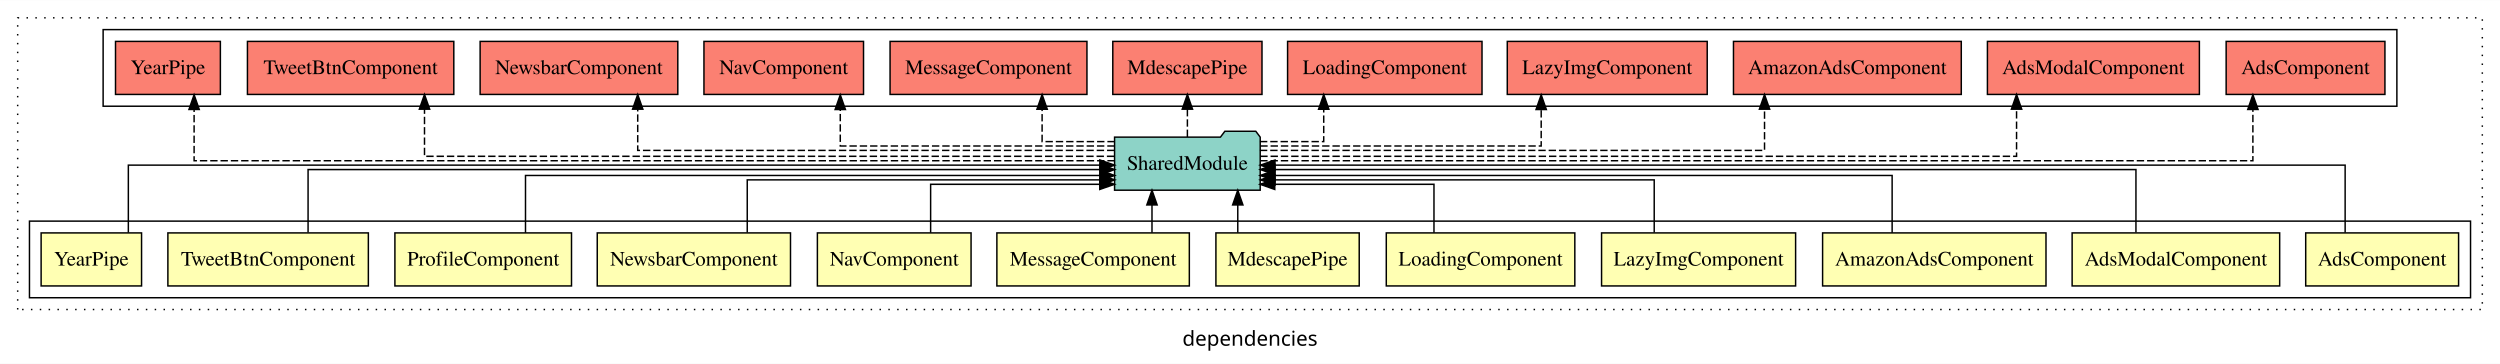
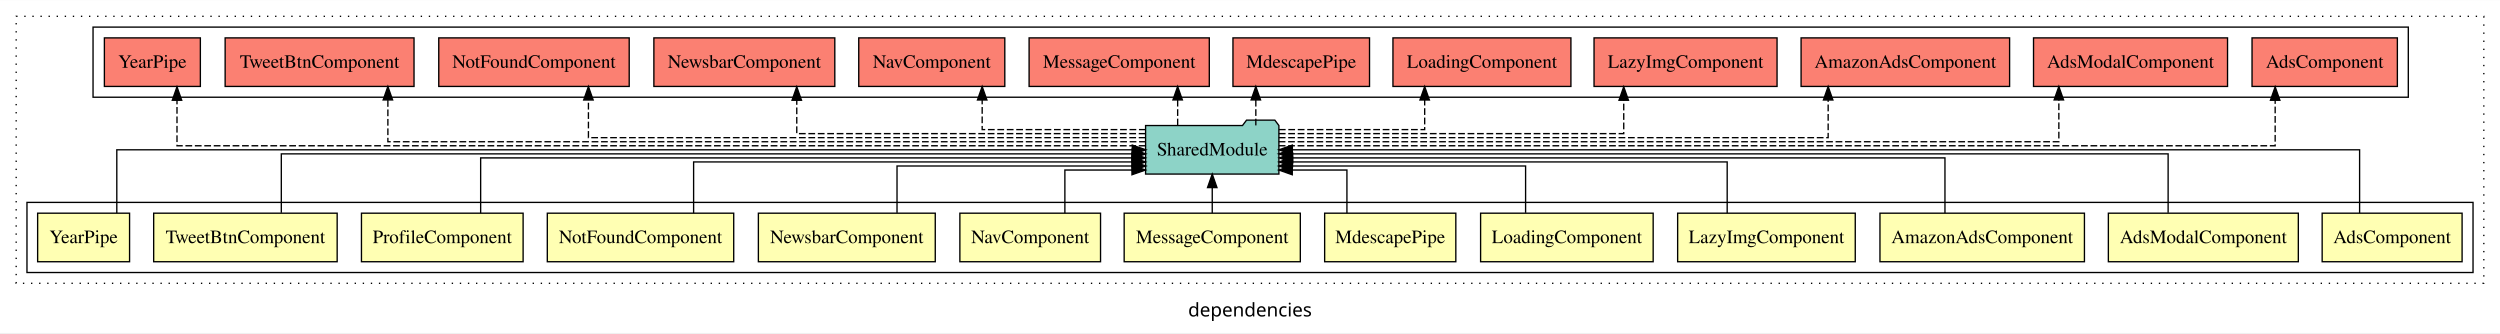
- <svg xmlns="http://www.w3.org/2000/svg" width="1697pt" height="247pt" viewBox="0.00 0.00 1697.00 246.80">
+ <svg xmlns="http://www.w3.org/2000/svg" width="1854pt" height="247pt" viewBox="0.00 0.00 1854.00 246.80">
  <g id="graph0" class="graph" transform="scale(1 1) rotate(0) translate(4 242.8)">
-     <polygon fill="white" stroke="transparent" points="-4,4 -4,-242.8 1693,-242.8 1693,4 -4,4" />
-     <text text-anchor="middle" x="844.5" y="-8.2" font-family="sans-serif" font-size="14.00">dependencies</text>
+     <polygon fill="white" stroke="transparent" points="-4,4 -4,-242.8 1850,-242.8 1850,4 -4,4" />
+     <text text-anchor="middle" x="923" y="-8.2" font-family="sans-serif" font-size="14.00">dependencies</text>
    <g id="clust1" class="cluster">
-       <polygon fill="none" stroke="black" stroke-dasharray="1,5" points="8,-32.8 8,-230.8 1681,-230.8 1681,-32.8 8,-32.8" />
+       <polygon fill="none" stroke="black" stroke-dasharray="1,5" points="8,-32.8 8,-230.8 1838,-230.8 1838,-32.8 8,-32.8" />
+     </g>
+     <g id="clust17" class="cluster">
+       <polygon fill="none" stroke="black" points="65,-170.8 65,-222.8 1782,-222.8 1782,-170.8 65,-170.8" />
    </g>
    <g id="clust2" class="cluster">
-       <polygon fill="none" stroke="black" points="16,-40.8 16,-92.8 1673,-92.8 1673,-40.8 16,-40.8" />
-     </g>
-     <g id="clust16" class="cluster">
-       <polygon fill="none" stroke="black" points="66,-170.8 66,-222.8 1623,-222.8 1623,-170.8 66,-170.8" />
+       <polygon fill="none" stroke="black" points="16,-40.8 16,-92.8 1830,-92.8 1830,-40.8 16,-40.8" />
    </g>
    <g id="node1" class="node">
-       <polygon fill="#ffffb3" stroke="black" points="1664.89,-84.8 1561.11,-84.8 1561.11,-48.8 1664.89,-48.8 1664.89,-84.8" />
-       <text text-anchor="middle" x="1613" y="-62.6" font-family="Times,serif" font-size="14.00">AdsComponent</text>
-     </g>
-     <g id="node13" class="node">
-       <polygon fill="#8dd3c7" stroke="black" points="851.43,-149.8 848.43,-153.8 827.43,-153.8 824.43,-149.8 752.57,-149.8 752.57,-113.8 851.43,-113.8 851.43,-149.8" />
-       <text text-anchor="middle" x="802" y="-127.6" font-family="Times,serif" font-size="14.00">SharedModule</text>
+       <polygon fill="#ffffb3" stroke="black" points="1821.89,-84.8 1718.11,-84.8 1718.11,-48.8 1821.89,-48.8 1821.89,-84.8" />
+       <text text-anchor="middle" x="1770" y="-62.6" font-family="Times,serif" font-size="14.00">AdsComponent</text>
+     </g>
+     <g id="node14" class="node">
+       <polygon fill="#8dd3c7" stroke="black" points="944.43,-149.8 941.43,-153.8 920.43,-153.8 917.43,-149.8 845.57,-149.8 845.57,-113.8 944.43,-113.8 944.43,-149.8" />
+       <text text-anchor="middle" x="895" y="-127.6" font-family="Times,serif" font-size="14.00">SharedModule</text>
    </g>
    <g id="edge1" class="edge">
-       <path fill="none" stroke="black" d="M1587.88,-84.97C1587.88,-103.89 1587.88,-130.8 1587.88,-130.8 1587.88,-130.8 861.46,-130.8 861.46,-130.8" />
-       <polygon fill="black" stroke="black" points="861.46,-127.3 851.46,-130.8 861.46,-134.3 861.46,-127.3" />
+       <path fill="none" stroke="black" d="M1745.88,-84.91C1745.88,-104.14 1745.88,-131.8 1745.88,-131.8 1745.88,-131.8 954.42,-131.8 954.42,-131.8" />
+       <polygon fill="black" stroke="black" points="954.42,-128.3 944.42,-131.8 954.42,-135.3 954.42,-128.3" />
    </g>
    <g id="node2" class="node">
-       <polygon fill="#ffffb3" stroke="black" points="1543.44,-84.8 1402.56,-84.8 1402.56,-48.8 1543.44,-48.8 1543.44,-84.8" />
-       <text text-anchor="middle" x="1473" y="-62.6" font-family="Times,serif" font-size="14.00">AdsModalComponent</text>
+       <polygon fill="#ffffb3" stroke="black" points="1700.44,-84.8 1559.56,-84.8 1559.56,-48.8 1700.44,-48.8 1700.44,-84.8" />
+       <text text-anchor="middle" x="1630" y="-62.6" font-family="Times,serif" font-size="14.00">AdsModalComponent</text>
    </g>
    <g id="edge2" class="edge">
-       <path fill="none" stroke="black" d="M1445.88,-85.1C1445.88,-103.07 1445.88,-127.8 1445.88,-127.8 1445.88,-127.8 861.45,-127.8 861.45,-127.8" />
-       <polygon fill="black" stroke="black" points="861.45,-124.3 851.45,-127.8 861.45,-131.3 861.45,-124.3" />
+       <path fill="none" stroke="black" d="M1603.88,-85.07C1603.88,-103.36 1603.88,-128.8 1603.88,-128.8 1603.88,-128.8 954.28,-128.8 954.28,-128.8" />
+       <polygon fill="black" stroke="black" points="954.28,-125.3 944.28,-128.8 954.28,-132.3 954.28,-125.3" />
    </g>
    <g id="node3" class="node">
-       <polygon fill="#ffffb3" stroke="black" points="1384.82,-84.8 1233.18,-84.8 1233.18,-48.8 1384.82,-48.8 1384.82,-84.8" />
-       <text text-anchor="middle" x="1309" y="-62.6" font-family="Times,serif" font-size="14.00">AmazonAdsComponent</text>
+       <polygon fill="#ffffb3" stroke="black" points="1541.82,-84.8 1390.18,-84.8 1390.18,-48.8 1541.82,-48.8 1541.82,-84.8" />
+       <text text-anchor="middle" x="1466" y="-62.6" font-family="Times,serif" font-size="14.00">AmazonAdsComponent</text>
    </g>
    <g id="edge3" class="edge">
-       <path fill="none" stroke="black" d="M1280.38,-84.84C1280.38,-101.53 1280.38,-123.8 1280.38,-123.8 1280.38,-123.8 861.39,-123.8 861.39,-123.8" />
-       <polygon fill="black" stroke="black" points="861.39,-120.3 851.39,-123.8 861.39,-127.3 861.39,-120.3" />
+       <path fill="none" stroke="black" d="M1438.38,-84.82C1438.38,-102.17 1438.38,-125.8 1438.38,-125.8 1438.38,-125.8 954.66,-125.8 954.66,-125.8" />
+       <polygon fill="black" stroke="black" points="954.66,-122.3 944.66,-125.8 954.66,-129.3 954.66,-122.3" />
    </g>
    <g id="node4" class="node">
-       <polygon fill="#ffffb3" stroke="black" points="1214.86,-84.8 1083.14,-84.8 1083.14,-48.8 1214.86,-48.8 1214.86,-84.8" />
-       <text text-anchor="middle" x="1149" y="-62.6" font-family="Times,serif" font-size="14.00">LazyImgComponent</text>
+       <polygon fill="#ffffb3" stroke="black" points="1371.86,-84.8 1240.14,-84.8 1240.14,-48.8 1371.86,-48.8 1371.86,-84.8" />
+       <text text-anchor="middle" x="1306" y="-62.6" font-family="Times,serif" font-size="14.00">LazyImgComponent</text>
    </g>
    <g id="edge4" class="edge">
-       <path fill="none" stroke="black" d="M1118.88,-85.08C1118.88,-100.75 1118.88,-120.8 1118.88,-120.8 1118.88,-120.8 861.51,-120.8 861.51,-120.8" />
-       <polygon fill="black" stroke="black" points="861.51,-117.3 851.51,-120.8 861.51,-124.3 861.51,-117.3" />
+       <path fill="none" stroke="black" d="M1276.88,-84.83C1276.88,-101.2 1276.88,-122.8 1276.88,-122.8 1276.88,-122.8 954.53,-122.8 954.53,-122.8" />
+       <polygon fill="black" stroke="black" points="954.53,-119.3 944.53,-122.8 954.53,-126.3 954.53,-119.3" />
    </g>
    <g id="node5" class="node">
-       <polygon fill="#ffffb3" stroke="black" points="1064.99,-84.8 937.01,-84.8 937.01,-48.8 1064.99,-48.8 1064.99,-84.8" />
-       <text text-anchor="middle" x="1001" y="-62.6" font-family="Times,serif" font-size="14.00">LoadingComponent</text>
+       <polygon fill="#ffffb3" stroke="black" points="1221.99,-84.8 1094.01,-84.8 1094.01,-48.8 1221.99,-48.8 1221.99,-84.8" />
+       <text text-anchor="middle" x="1158" y="-62.6" font-family="Times,serif" font-size="14.00">LoadingComponent</text>
    </g>
    <g id="edge5" class="edge">
-       <path fill="none" stroke="black" d="M969.38,-84.92C969.38,-99.58 969.38,-117.8 969.38,-117.8 969.38,-117.8 861.31,-117.8 861.31,-117.8" />
-       <polygon fill="black" stroke="black" points="861.31,-114.3 851.31,-117.8 861.31,-121.3 861.31,-114.3" />
+       <path fill="none" stroke="black" d="M1127.38,-85.04C1127.38,-100.37 1127.38,-119.8 1127.38,-119.8 1127.38,-119.8 954.28,-119.8 954.28,-119.8" />
+       <polygon fill="black" stroke="black" points="954.28,-116.3 944.28,-119.8 954.28,-123.3 954.28,-116.3" />
    </g>
    <g id="node6" class="node">
-       <polygon fill="#ffffb3" stroke="black" points="918.64,-84.8 821.36,-84.8 821.36,-48.8 918.64,-48.8 918.64,-84.8" />
-       <text text-anchor="middle" x="870" y="-62.6" font-family="Times,serif" font-size="14.00">MdescapePipe</text>
+       <polygon fill="#ffffb3" stroke="black" points="1075.64,-84.8 978.36,-84.8 978.36,-48.8 1075.64,-48.8 1075.64,-84.8" />
+       <text text-anchor="middle" x="1027" y="-62.6" font-family="Times,serif" font-size="14.00">MdescapePipe</text>
    </g>
    <g id="edge6" class="edge">
-       <path fill="none" stroke="black" d="M836.2,-84.91C836.2,-84.91 836.2,-103.79 836.2,-103.79" />
-       <polygon fill="black" stroke="black" points="832.7,-103.79 836.2,-113.79 839.7,-103.79 832.7,-103.79" />
+       <path fill="none" stroke="black" d="M994.88,-84.85C994.88,-99.17 994.88,-116.8 994.88,-116.8 994.88,-116.8 954.35,-116.8 954.35,-116.8" />
+       <polygon fill="black" stroke="black" points="954.35,-113.3 944.35,-116.8 954.35,-120.3 954.35,-113.3" />
    </g>
    <g id="node7" class="node">
-       <polygon fill="#ffffb3" stroke="black" points="803.32,-84.8 672.68,-84.8 672.68,-48.8 803.32,-48.8 803.32,-84.8" />
-       <text text-anchor="middle" x="738" y="-62.6" font-family="Times,serif" font-size="14.00">MessageComponent</text>
+       <polygon fill="#ffffb3" stroke="black" points="960.32,-84.8 829.68,-84.8 829.68,-48.8 960.32,-48.8 960.32,-84.8" />
+       <text text-anchor="middle" x="895" y="-62.6" font-family="Times,serif" font-size="14.00">MessageComponent</text>
    </g>
    <g id="edge7" class="edge">
-       <path fill="none" stroke="black" d="M777.97,-84.91C777.97,-84.91 777.97,-103.79 777.97,-103.79" />
-       <polygon fill="black" stroke="black" points="774.47,-103.79 777.97,-113.79 781.47,-103.79 774.47,-103.79" />
+       <path fill="none" stroke="black" d="M895,-84.91C895,-84.91 895,-103.79 895,-103.79" />
+       <polygon fill="black" stroke="black" points="891.5,-103.79 895,-113.79 898.5,-103.79 891.5,-103.79" />
    </g>
    <g id="node8" class="node">
-       <polygon fill="#ffffb3" stroke="black" points="655.16,-84.8 550.84,-84.8 550.84,-48.8 655.16,-48.8 655.16,-84.8" />
-       <text text-anchor="middle" x="603" y="-62.6" font-family="Times,serif" font-size="14.00">NavComponent</text>
+       <polygon fill="#ffffb3" stroke="black" points="812.16,-84.8 707.84,-84.8 707.84,-48.8 812.16,-48.8 812.16,-84.8" />
+       <text text-anchor="middle" x="760" y="-62.6" font-family="Times,serif" font-size="14.00">NavComponent</text>
    </g>
    <g id="edge8" class="edge">
-       <path fill="none" stroke="black" d="M627.71,-84.92C627.71,-99.58 627.71,-117.8 627.71,-117.8 627.71,-117.8 742.52,-117.8 742.52,-117.8" />
-       <polygon fill="black" stroke="black" points="742.52,-121.3 752.52,-117.8 742.52,-114.3 742.52,-121.3" />
+       <path fill="none" stroke="black" d="M785.71,-84.85C785.71,-99.17 785.71,-116.8 785.71,-116.8 785.71,-116.8 835.47,-116.8 835.47,-116.8" />
+       <polygon fill="black" stroke="black" points="835.47,-120.3 845.47,-116.8 835.47,-113.3 835.47,-120.3" />
    </g>
    <g id="node9" class="node">
-       <polygon fill="#ffffb3" stroke="black" points="532.59,-84.8 401.41,-84.8 401.41,-48.8 532.59,-48.8 532.59,-84.8" />
-       <text text-anchor="middle" x="467" y="-62.6" font-family="Times,serif" font-size="14.00">NewsbarComponent</text>
+       <polygon fill="#ffffb3" stroke="black" points="689.59,-84.8 558.41,-84.8 558.41,-48.8 689.59,-48.8 689.59,-84.8" />
+       <text text-anchor="middle" x="624" y="-62.6" font-family="Times,serif" font-size="14.00">NewsbarComponent</text>
    </g>
    <g id="edge9" class="edge">
-       <path fill="none" stroke="black" d="M503.23,-85.08C503.23,-100.75 503.23,-120.8 503.23,-120.8 503.23,-120.8 742.66,-120.8 742.66,-120.8" />
-       <polygon fill="black" stroke="black" points="742.66,-124.3 752.66,-120.8 742.66,-117.3 742.66,-124.3" />
+       <path fill="none" stroke="black" d="M661.23,-85.04C661.23,-100.37 661.23,-119.8 661.23,-119.8 661.23,-119.8 835.71,-119.8 835.71,-119.8" />
+       <polygon fill="black" stroke="black" points="835.71,-123.3 845.71,-119.8 835.71,-116.3 835.71,-123.3" />
    </g>
    <g id="node10" class="node">
+       <polygon fill="#ffffb3" stroke="black" points="540.12,-84.8 401.88,-84.8 401.88,-48.8 540.12,-48.8 540.12,-84.8" />
+       <text text-anchor="middle" x="471" y="-62.6" font-family="Times,serif" font-size="14.00">NotFoundComponent</text>
+     </g>
+     <g id="edge10" class="edge">
+       <path fill="none" stroke="black" d="M510.38,-84.83C510.38,-101.2 510.38,-122.8 510.38,-122.8 510.38,-122.8 835.51,-122.8 835.51,-122.8" />
+       <polygon fill="black" stroke="black" points="835.51,-126.3 845.51,-122.8 835.51,-119.3 835.51,-126.3" />
+     </g>
+     <g id="node11" class="node">
      <polygon fill="#ffffb3" stroke="black" points="383.94,-84.8 264.06,-84.8 264.06,-48.8 383.94,-48.8 383.94,-84.8" />
      <text text-anchor="middle" x="324" y="-62.6" font-family="Times,serif" font-size="14.00">ProfileComponent</text>
    </g>
-     <g id="edge10" class="edge">
-       <path fill="none" stroke="black" d="M352.71,-84.84C352.71,-101.53 352.71,-123.8 352.71,-123.8 352.71,-123.8 742.63,-123.8 742.63,-123.8" />
-       <polygon fill="black" stroke="black" points="742.63,-127.3 752.63,-123.8 742.63,-120.3 742.63,-127.3" />
-     </g>
-     <g id="node11" class="node">
+     <g id="edge11" class="edge">
+       <path fill="none" stroke="black" d="M352.45,-84.82C352.45,-102.17 352.45,-125.8 352.45,-125.8 352.45,-125.8 835.41,-125.8 835.41,-125.8" />
+       <polygon fill="black" stroke="black" points="835.41,-129.3 845.41,-125.8 835.41,-122.3 835.41,-129.3" />
+     </g>
+     <g id="node12" class="node">
      <polygon fill="#ffffb3" stroke="black" points="246.04,-84.8 109.96,-84.8 109.96,-48.8 246.04,-48.8 246.04,-84.8" />
      <text text-anchor="middle" x="178" y="-62.6" font-family="Times,serif" font-size="14.00">TweetBtnComponent</text>
    </g>
-     <g id="edge11" class="edge">
-       <path fill="none" stroke="black" d="M205.12,-85.1C205.12,-103.07 205.12,-127.8 205.12,-127.8 205.12,-127.8 742.65,-127.8 742.65,-127.8" />
-       <polygon fill="black" stroke="black" points="742.65,-131.3 752.65,-127.8 742.65,-124.3 742.65,-131.3" />
-     </g>
-     <g id="node12" class="node">
+     <g id="edge12" class="edge">
+       <path fill="none" stroke="black" d="M204.62,-85.07C204.62,-103.36 204.62,-128.8 204.62,-128.8 204.62,-128.8 835.63,-128.8 835.63,-128.8" />
+       <polygon fill="black" stroke="black" points="835.63,-132.3 845.63,-128.8 835.63,-125.3 835.63,-132.3" />
+     </g>
+     <g id="node13" class="node">
      <polygon fill="#ffffb3" stroke="black" points="92.09,-84.8 23.91,-84.8 23.91,-48.8 92.09,-48.8 92.09,-84.8" />
      <text text-anchor="middle" x="58" y="-62.6" font-family="Times,serif" font-size="14.00">YearPipe</text>
    </g>
-     <g id="edge12" class="edge">
-       <path fill="none" stroke="black" d="M83.12,-84.97C83.12,-103.89 83.12,-130.8 83.12,-130.8 83.12,-130.8 742.59,-130.8 742.59,-130.8" />
-       <polygon fill="black" stroke="black" points="742.59,-134.3 752.59,-130.8 742.59,-127.3 742.59,-134.3" />
-     </g>
-     <g id="node14" class="node">
-       <polygon fill="#fb8072" stroke="black" points="1614.89,-214.8 1507.11,-214.8 1507.11,-178.8 1614.89,-178.8 1614.89,-214.8" />
-       <text text-anchor="middle" x="1561" y="-192.6" font-family="Times,serif" font-size="14.00">AdsComponent </text>
-     </g>
    <g id="edge13" class="edge">
-       <path fill="none" stroke="black" stroke-dasharray="5,2" d="M851.43,-133.8C1014.53,-133.8 1525.26,-133.8 1525.26,-133.8 1525.26,-133.8 1525.26,-168.58 1525.26,-168.58" />
-       <polygon fill="black" stroke="black" points="1521.76,-168.58 1525.26,-178.58 1528.76,-168.58 1521.76,-168.58" />
+       <path fill="none" stroke="black" d="M82.62,-84.91C82.62,-104.14 82.62,-131.8 82.62,-131.8 82.62,-131.8 835.71,-131.8 835.71,-131.8" />
+       <polygon fill="black" stroke="black" points="835.71,-135.3 845.71,-131.8 835.71,-128.3 835.71,-135.3" />
    </g>
    <g id="node15" class="node">
-       <polygon fill="#fb8072" stroke="black" points="1488.94,-214.8 1345.06,-214.8 1345.06,-178.8 1488.94,-178.8 1488.94,-214.8" />
-       <text text-anchor="middle" x="1417" y="-192.6" font-family="Times,serif" font-size="14.00">AdsModalComponent </text>
+       <polygon fill="#fb8072" stroke="black" points="1773.89,-214.8 1666.11,-214.8 1666.11,-178.8 1773.89,-178.8 1773.89,-214.8" />
+       <text text-anchor="middle" x="1720" y="-192.6" font-family="Times,serif" font-size="14.00">AdsComponent </text>
    </g>
    <g id="edge14" class="edge">
-       <path fill="none" stroke="black" stroke-dasharray="5,2" d="M851.46,-136.8C988.8,-136.8 1364.84,-136.8 1364.84,-136.8 1364.84,-136.8 1364.84,-168.8 1364.84,-168.8" />
-       <polygon fill="black" stroke="black" points="1361.34,-168.8 1364.84,-178.8 1368.34,-168.8 1361.34,-168.8" />
+       <path fill="none" stroke="black" stroke-dasharray="5,2" d="M944.31,-134.8C1116.88,-134.8 1683.26,-134.8 1683.26,-134.8 1683.26,-134.8 1683.26,-168.53 1683.26,-168.53" />
+       <polygon fill="black" stroke="black" points="1679.76,-168.53 1683.26,-178.53 1686.76,-168.53 1679.76,-168.53" />
    </g>
    <g id="node16" class="node">
-       <polygon fill="#fb8072" stroke="black" points="1327.32,-214.8 1172.68,-214.8 1172.68,-178.8 1327.32,-178.8 1327.32,-214.8" />
-       <text text-anchor="middle" x="1250" y="-192.6" font-family="Times,serif" font-size="14.00">AmazonAdsComponent </text>
+       <polygon fill="#fb8072" stroke="black" points="1647.94,-214.8 1504.06,-214.8 1504.06,-178.8 1647.94,-178.8 1647.94,-214.8" />
+       <text text-anchor="middle" x="1576" y="-192.6" font-family="Times,serif" font-size="14.00">AdsModalComponent </text>
    </g>
    <g id="edge15" class="edge">
-       <path fill="none" stroke="black" stroke-dasharray="5,2" d="M851.22,-140.8C956.44,-140.8 1193.76,-140.8 1193.76,-140.8 1193.76,-140.8 1193.76,-168.77 1193.76,-168.77" />
-       <polygon fill="black" stroke="black" points="1190.26,-168.77 1193.76,-178.77 1197.26,-168.77 1190.26,-168.77" />
+       <path fill="none" stroke="black" stroke-dasharray="5,2" d="M944.27,-137.8C1092.27,-137.8 1522.84,-137.8 1522.84,-137.8 1522.84,-137.8 1522.84,-168.78 1522.84,-168.78" />
+       <polygon fill="black" stroke="black" points="1519.34,-168.78 1522.84,-178.78 1526.34,-168.78 1519.34,-168.78" />
    </g>
    <g id="node17" class="node">
-       <polygon fill="#fb8072" stroke="black" points="1154.86,-214.8 1019.14,-214.8 1019.14,-178.8 1154.86,-178.8 1154.86,-214.8" />
-       <text text-anchor="middle" x="1087" y="-192.6" font-family="Times,serif" font-size="14.00">LazyImgComponent </text>
+       <polygon fill="#fb8072" stroke="black" points="1486.32,-214.8 1331.68,-214.8 1331.68,-178.8 1486.32,-178.8 1486.32,-214.8" />
+       <text text-anchor="middle" x="1409" y="-192.6" font-family="Times,serif" font-size="14.00">AmazonAdsComponent </text>
    </g>
    <g id="edge16" class="edge">
-       <path fill="none" stroke="black" stroke-dasharray="5,2" d="M851.47,-143.8C921.77,-143.8 1042.16,-143.8 1042.16,-143.8 1042.16,-143.8 1042.16,-168.56 1042.16,-168.56" />
-       <polygon fill="black" stroke="black" points="1038.66,-168.56 1042.16,-178.56 1045.66,-168.56 1038.66,-168.56" />
+       <path fill="none" stroke="black" stroke-dasharray="5,2" d="M944.32,-140.8C1062.42,-140.8 1351.76,-140.8 1351.76,-140.8 1351.76,-140.8 1351.76,-168.77 1351.76,-168.77" />
+       <polygon fill="black" stroke="black" points="1348.26,-168.77 1351.76,-178.77 1355.26,-168.77 1348.26,-168.77" />
    </g>
    <g id="node18" class="node">
-       <polygon fill="#fb8072" stroke="black" points="1001.99,-214.8 870.01,-214.8 870.01,-178.8 1001.99,-178.8 1001.99,-214.8" />
-       <text text-anchor="middle" x="936" y="-192.6" font-family="Times,serif" font-size="14.00">LoadingComponent </text>
+       <polygon fill="#fb8072" stroke="black" points="1313.86,-214.8 1178.14,-214.8 1178.14,-178.8 1313.86,-178.8 1313.86,-214.8" />
+       <text text-anchor="middle" x="1246" y="-192.6" font-family="Times,serif" font-size="14.00">LazyImgComponent </text>
    </g>
    <g id="edge17" class="edge">
-       <path fill="none" stroke="black" stroke-dasharray="5,2" d="M851.25,-146.8C873.35,-146.8 894.54,-146.8 894.54,-146.8 894.54,-146.8 894.54,-168.75 894.54,-168.75" />
-       <polygon fill="black" stroke="black" points="891.04,-168.75 894.54,-178.75 898.04,-168.75 891.04,-168.75" />
+       <path fill="none" stroke="black" stroke-dasharray="5,2" d="M944.37,-143.8C1030.73,-143.8 1200.16,-143.8 1200.16,-143.8 1200.16,-143.8 1200.16,-168.56 1200.16,-168.56" />
+       <polygon fill="black" stroke="black" points="1196.66,-168.56 1200.16,-178.56 1203.66,-168.56 1196.66,-168.56" />
    </g>
    <g id="node19" class="node">
-       <polygon fill="#fb8072" stroke="black" points="852.64,-214.8 751.36,-214.8 751.36,-178.8 852.64,-178.8 852.64,-214.8" />
-       <text text-anchor="middle" x="802" y="-192.6" font-family="Times,serif" font-size="14.00">MdescapePipe </text>
+       <polygon fill="#fb8072" stroke="black" points="1160.99,-214.8 1029.01,-214.8 1029.01,-178.8 1160.99,-178.8 1160.99,-214.8" />
+       <text text-anchor="middle" x="1095" y="-192.6" font-family="Times,serif" font-size="14.00">LoadingComponent </text>
    </g>
    <g id="edge18" class="edge">
-       <path fill="none" stroke="black" stroke-dasharray="5,2" d="M802,-149.91C802,-149.91 802,-168.79 802,-168.79" />
-       <polygon fill="black" stroke="black" points="798.5,-168.79 802,-178.79 805.5,-168.79 798.5,-168.79" />
+       <path fill="none" stroke="black" stroke-dasharray="5,2" d="M944.41,-146.8C990.62,-146.8 1052.54,-146.8 1052.54,-146.8 1052.54,-146.8 1052.54,-168.75 1052.54,-168.75" />
+       <polygon fill="black" stroke="black" points="1049.04,-168.75 1052.54,-178.75 1056.04,-168.75 1049.04,-168.75" />
    </g>
    <g id="node20" class="node">
-       <polygon fill="#fb8072" stroke="black" points="733.82,-214.8 600.18,-214.8 600.18,-178.8 733.82,-178.8 733.82,-214.8" />
-       <text text-anchor="middle" x="667" y="-192.6" font-family="Times,serif" font-size="14.00">MessageComponent </text>
+       <polygon fill="#fb8072" stroke="black" points="1011.64,-214.8 910.36,-214.8 910.36,-178.8 1011.64,-178.8 1011.64,-214.8" />
+       <text text-anchor="middle" x="961" y="-192.6" font-family="Times,serif" font-size="14.00">MdescapePipe </text>
    </g>
    <g id="edge19" class="edge">
-       <path fill="none" stroke="black" stroke-dasharray="5,2" d="M752.69,-146.8C728.03,-146.8 703.38,-146.8 703.38,-146.8 703.38,-146.8 703.38,-168.75 703.38,-168.75" />
-       <polygon fill="black" stroke="black" points="699.88,-168.75 703.38,-178.75 706.88,-168.75 699.88,-168.75" />
+       <path fill="none" stroke="black" stroke-dasharray="5,2" d="M927.32,-149.91C927.32,-149.91 927.32,-168.79 927.32,-168.79" />
+       <polygon fill="black" stroke="black" points="923.82,-168.79 927.32,-178.79 930.82,-168.79 923.82,-168.79" />
    </g>
    <g id="node21" class="node">
-       <polygon fill="#fb8072" stroke="black" points="582.16,-214.8 473.84,-214.8 473.84,-178.8 582.16,-178.8 582.16,-214.8" />
-       <text text-anchor="middle" x="528" y="-192.6" font-family="Times,serif" font-size="14.00">NavComponent </text>
+       <polygon fill="#fb8072" stroke="black" points="892.82,-214.8 759.18,-214.8 759.18,-178.8 892.82,-178.8 892.82,-214.8" />
+       <text text-anchor="middle" x="826" y="-192.6" font-family="Times,serif" font-size="14.00">MessageComponent </text>
    </g>
    <g id="edge20" class="edge">
-       <path fill="none" stroke="black" stroke-dasharray="5,2" d="M752.61,-143.8C683.51,-143.8 566.38,-143.8 566.38,-143.8 566.38,-143.8 566.38,-168.56 566.38,-168.56" />
-       <polygon fill="black" stroke="black" points="562.88,-168.56 566.38,-178.56 569.88,-168.56 562.88,-168.56" />
+       <path fill="none" stroke="black" stroke-dasharray="5,2" d="M869.35,-149.91C869.35,-149.91 869.35,-168.79 869.35,-168.79" />
+       <polygon fill="black" stroke="black" points="865.85,-168.79 869.35,-178.79 872.85,-168.79 865.85,-168.79" />
    </g>
    <g id="node22" class="node">
-       <polygon fill="#fb8072" stroke="black" points="456.09,-214.8 321.91,-214.8 321.91,-178.8 456.09,-178.8 456.09,-214.8" />
-       <text text-anchor="middle" x="389" y="-192.6" font-family="Times,serif" font-size="14.00">NewsbarComponent </text>
+       <polygon fill="#fb8072" stroke="black" points="741.16,-214.8 632.84,-214.8 632.84,-178.8 741.16,-178.8 741.16,-214.8" />
+       <text text-anchor="middle" x="687" y="-192.6" font-family="Times,serif" font-size="14.00">NavComponent </text>
    </g>
    <g id="edge21" class="edge">
-       <path fill="none" stroke="black" stroke-dasharray="5,2" d="M752.45,-140.8C650.95,-140.8 428.88,-140.8 428.88,-140.8 428.88,-140.8 428.88,-168.77 428.88,-168.77" />
-       <polygon fill="black" stroke="black" points="425.38,-168.77 428.88,-178.77 432.38,-168.77 425.38,-168.77" />
+       <path fill="none" stroke="black" stroke-dasharray="5,2" d="M845.65,-146.8C795.26,-146.8 724.38,-146.8 724.38,-146.8 724.38,-146.8 724.38,-168.75 724.38,-168.75" />
+       <polygon fill="black" stroke="black" points="720.88,-168.75 724.38,-178.75 727.88,-168.75 720.88,-168.75" />
    </g>
    <g id="node23" class="node">
-       <polygon fill="#fb8072" stroke="black" points="304.04,-214.8 163.96,-214.8 163.96,-178.8 304.04,-178.8 304.04,-214.8" />
-       <text text-anchor="middle" x="234" y="-192.6" font-family="Times,serif" font-size="14.00">TweetBtnComponent </text>
+       <polygon fill="#fb8072" stroke="black" points="615.09,-214.8 480.91,-214.8 480.91,-178.8 615.09,-178.8 615.09,-214.8" />
+       <text text-anchor="middle" x="548" y="-192.6" font-family="Times,serif" font-size="14.00">NewsbarComponent </text>
    </g>
    <g id="edge22" class="edge">
-       <path fill="none" stroke="black" stroke-dasharray="5,2" d="M752.35,-136.8C622.73,-136.8 284.15,-136.8 284.15,-136.8 284.15,-136.8 284.15,-168.8 284.15,-168.8" />
-       <polygon fill="black" stroke="black" points="280.65,-168.8 284.15,-178.8 287.65,-168.8 280.65,-168.8" />
+       <path fill="none" stroke="black" stroke-dasharray="5,2" d="M845.49,-143.8C758.39,-143.8 586.88,-143.8 586.88,-143.8 586.88,-143.8 586.88,-168.56 586.88,-168.56" />
+       <polygon fill="black" stroke="black" points="583.38,-168.56 586.88,-178.56 590.38,-168.56 583.38,-168.56" />
    </g>
    <g id="node24" class="node">
-       <polygon fill="#fb8072" stroke="black" points="145.59,-214.8 74.41,-214.8 74.41,-178.8 145.59,-178.8 145.59,-214.8" />
-       <text text-anchor="middle" x="110" y="-192.6" font-family="Times,serif" font-size="14.00">YearPipe </text>
+       <polygon fill="#fb8072" stroke="black" points="462.62,-214.8 321.38,-214.8 321.38,-178.8 462.62,-178.8 462.62,-214.8" />
+       <text text-anchor="middle" x="392" y="-192.6" font-family="Times,serif" font-size="14.00">NotFoundComponent </text>
    </g>
    <g id="edge23" class="edge">
-       <path fill="none" stroke="black" stroke-dasharray="5,2" d="M752.69,-133.8C597.26,-133.8 127.76,-133.8 127.76,-133.8 127.76,-133.8 127.76,-168.58 127.76,-168.58" />
-       <polygon fill="black" stroke="black" points="124.26,-168.58 127.76,-178.58 131.26,-168.58 124.26,-168.58" />
+       <path fill="none" stroke="black" stroke-dasharray="5,2" d="M845.49,-140.8C726.15,-140.8 432.38,-140.8 432.38,-140.8 432.38,-140.8 432.38,-168.77 432.38,-168.77" />
+       <polygon fill="black" stroke="black" points="428.88,-168.77 432.38,-178.77 435.88,-168.77 428.88,-168.77" />
+     </g>
+     <g id="node25" class="node">
+       <polygon fill="#fb8072" stroke="black" points="303.04,-214.8 162.96,-214.8 162.96,-178.8 303.04,-178.8 303.04,-214.8" />
+       <text text-anchor="middle" x="233" y="-192.6" font-family="Times,serif" font-size="14.00">TweetBtnComponent </text>
+     </g>
+     <g id="edge24" class="edge">
+       <path fill="none" stroke="black" stroke-dasharray="5,2" d="M845.75,-137.8C700.44,-137.8 283.65,-137.8 283.65,-137.8 283.65,-137.8 283.65,-168.78 283.65,-168.78" />
+       <polygon fill="black" stroke="black" points="280.15,-168.78 283.65,-178.78 287.15,-168.78 280.15,-168.78" />
+     </g>
+     <g id="node26" class="node">
+       <polygon fill="#fb8072" stroke="black" points="144.59,-214.8 73.41,-214.8 73.41,-178.8 144.59,-178.8 144.59,-214.8" />
+       <text text-anchor="middle" x="109" y="-192.6" font-family="Times,serif" font-size="14.00">YearPipe </text>
+     </g>
+     <g id="edge25" class="edge">
+       <path fill="none" stroke="black" stroke-dasharray="5,2" d="M845.51,-134.8C675.73,-134.8 127.26,-134.8 127.26,-134.8 127.26,-134.8 127.26,-168.53 127.26,-168.53" />
+       <polygon fill="black" stroke="black" points="123.76,-168.53 127.26,-178.53 130.76,-168.53 123.76,-168.53" />
    </g>
  </g>
</svg>
